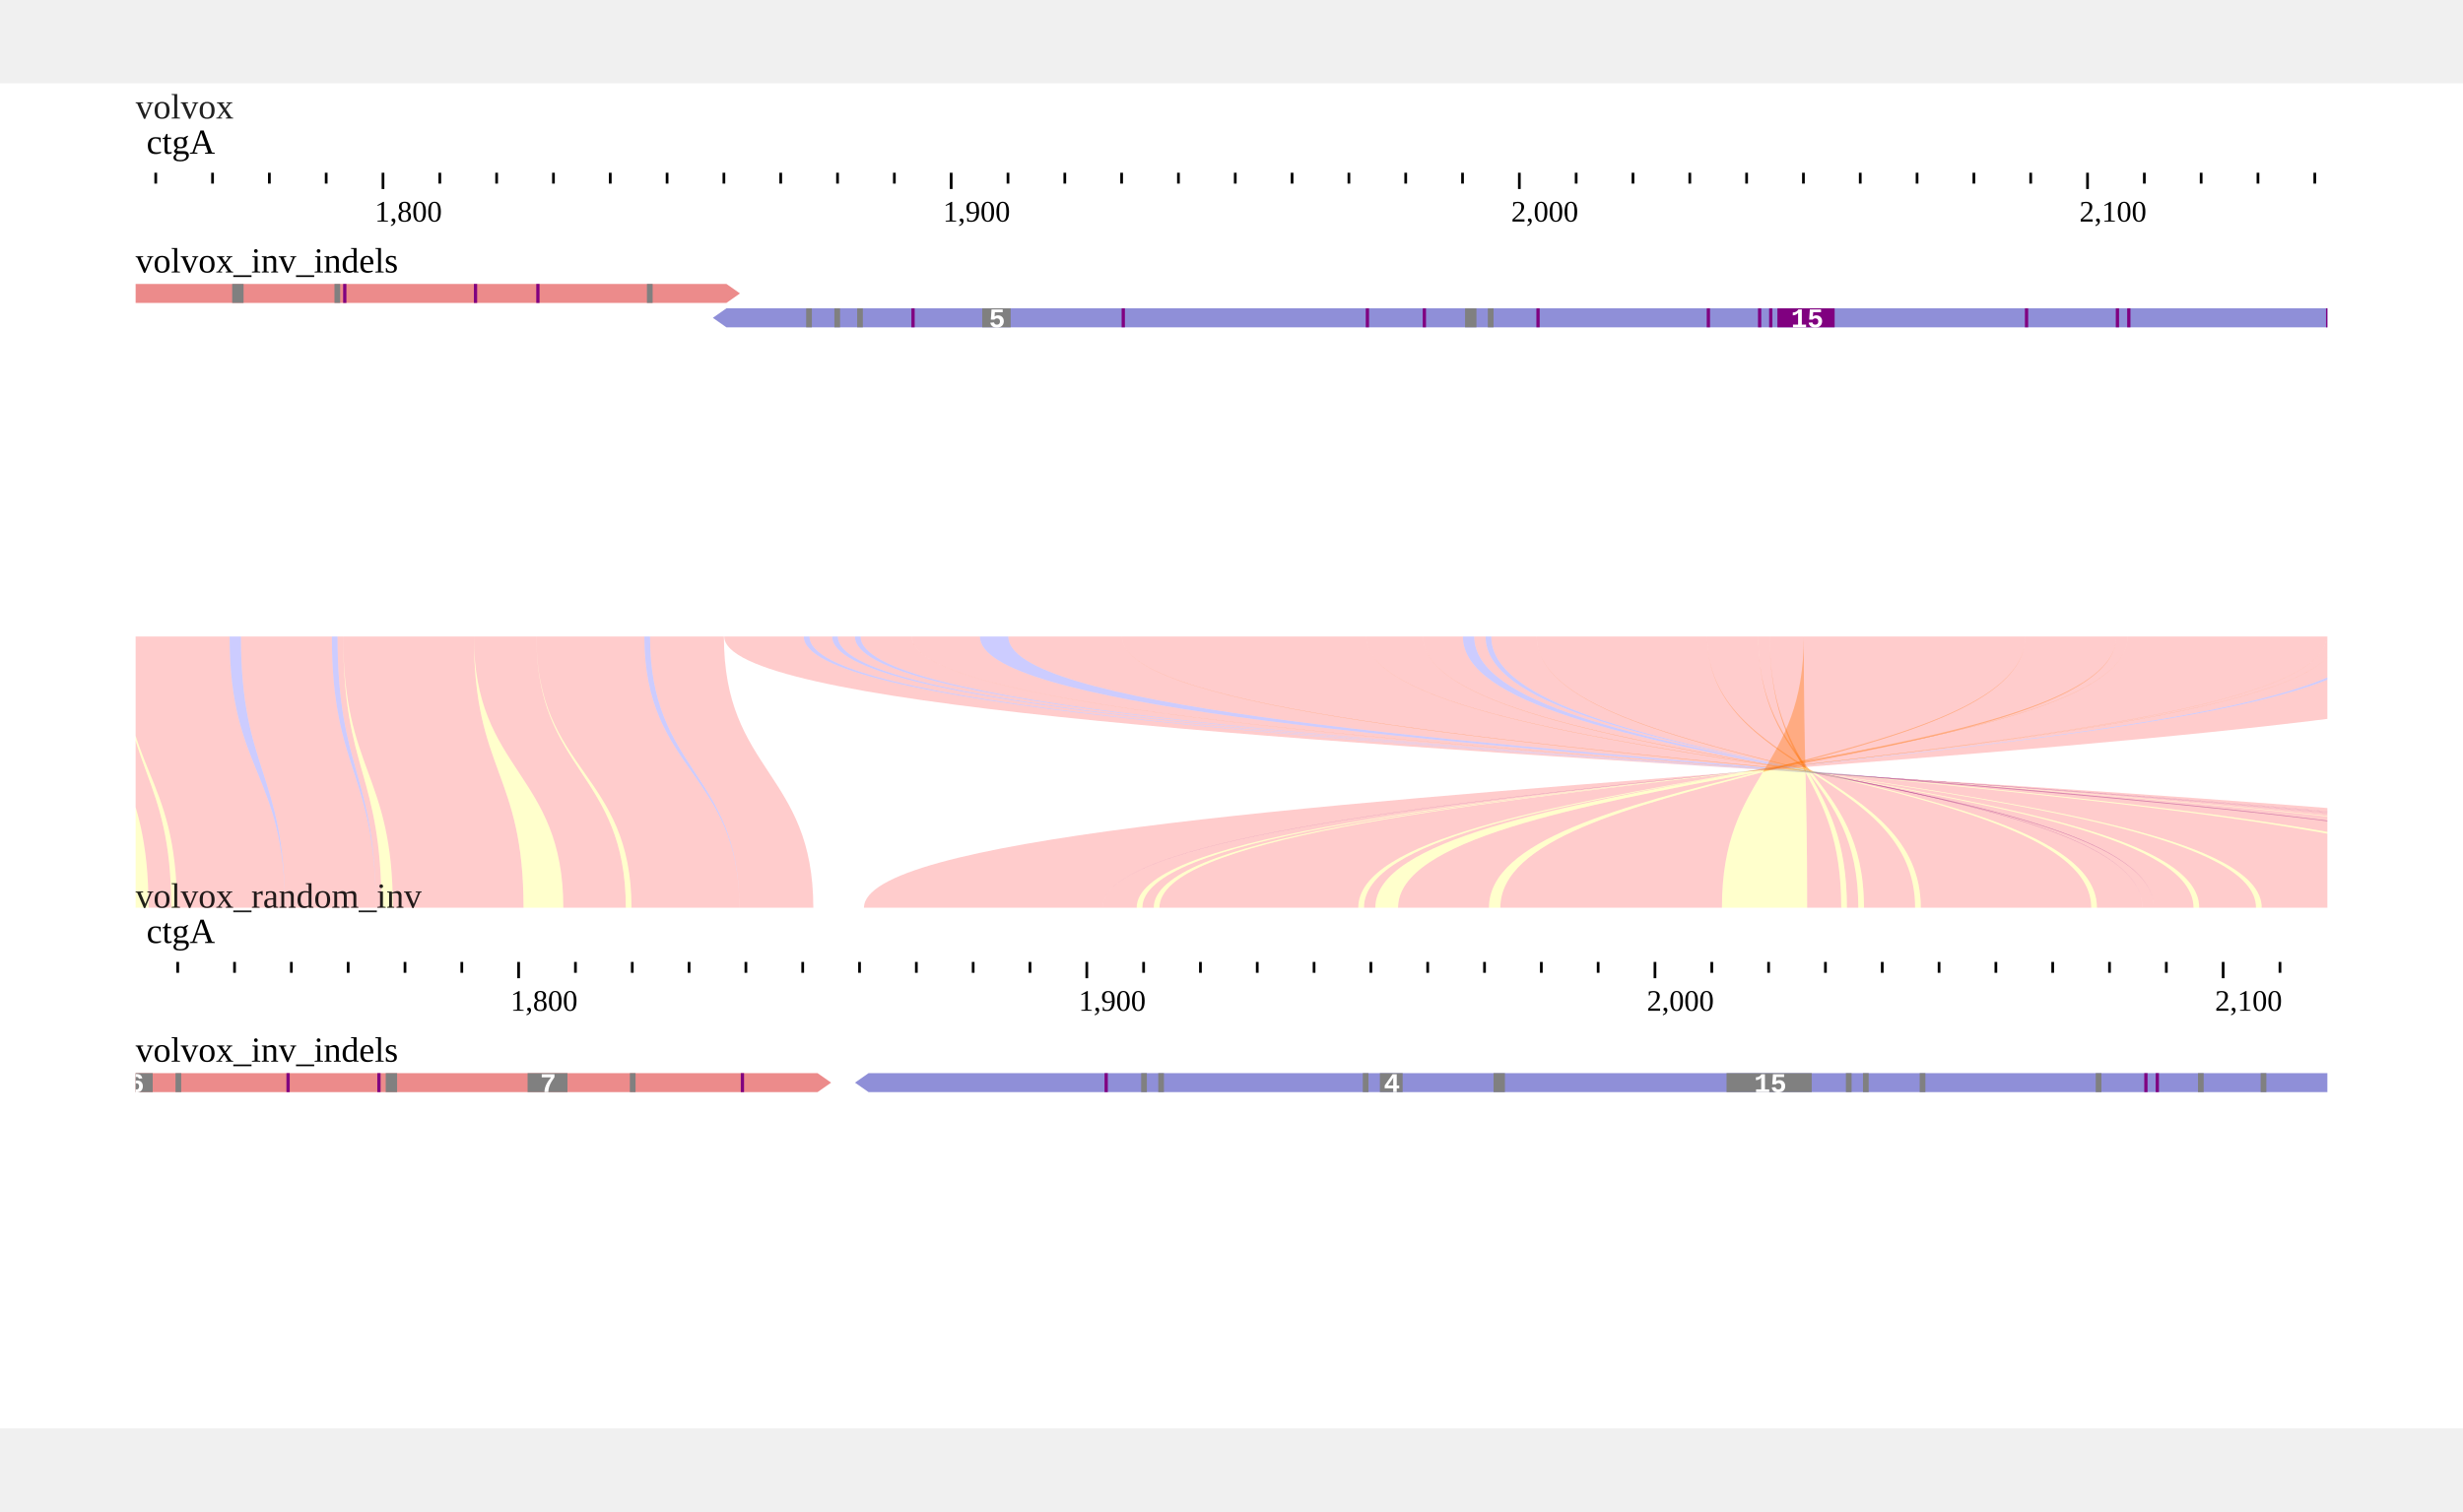
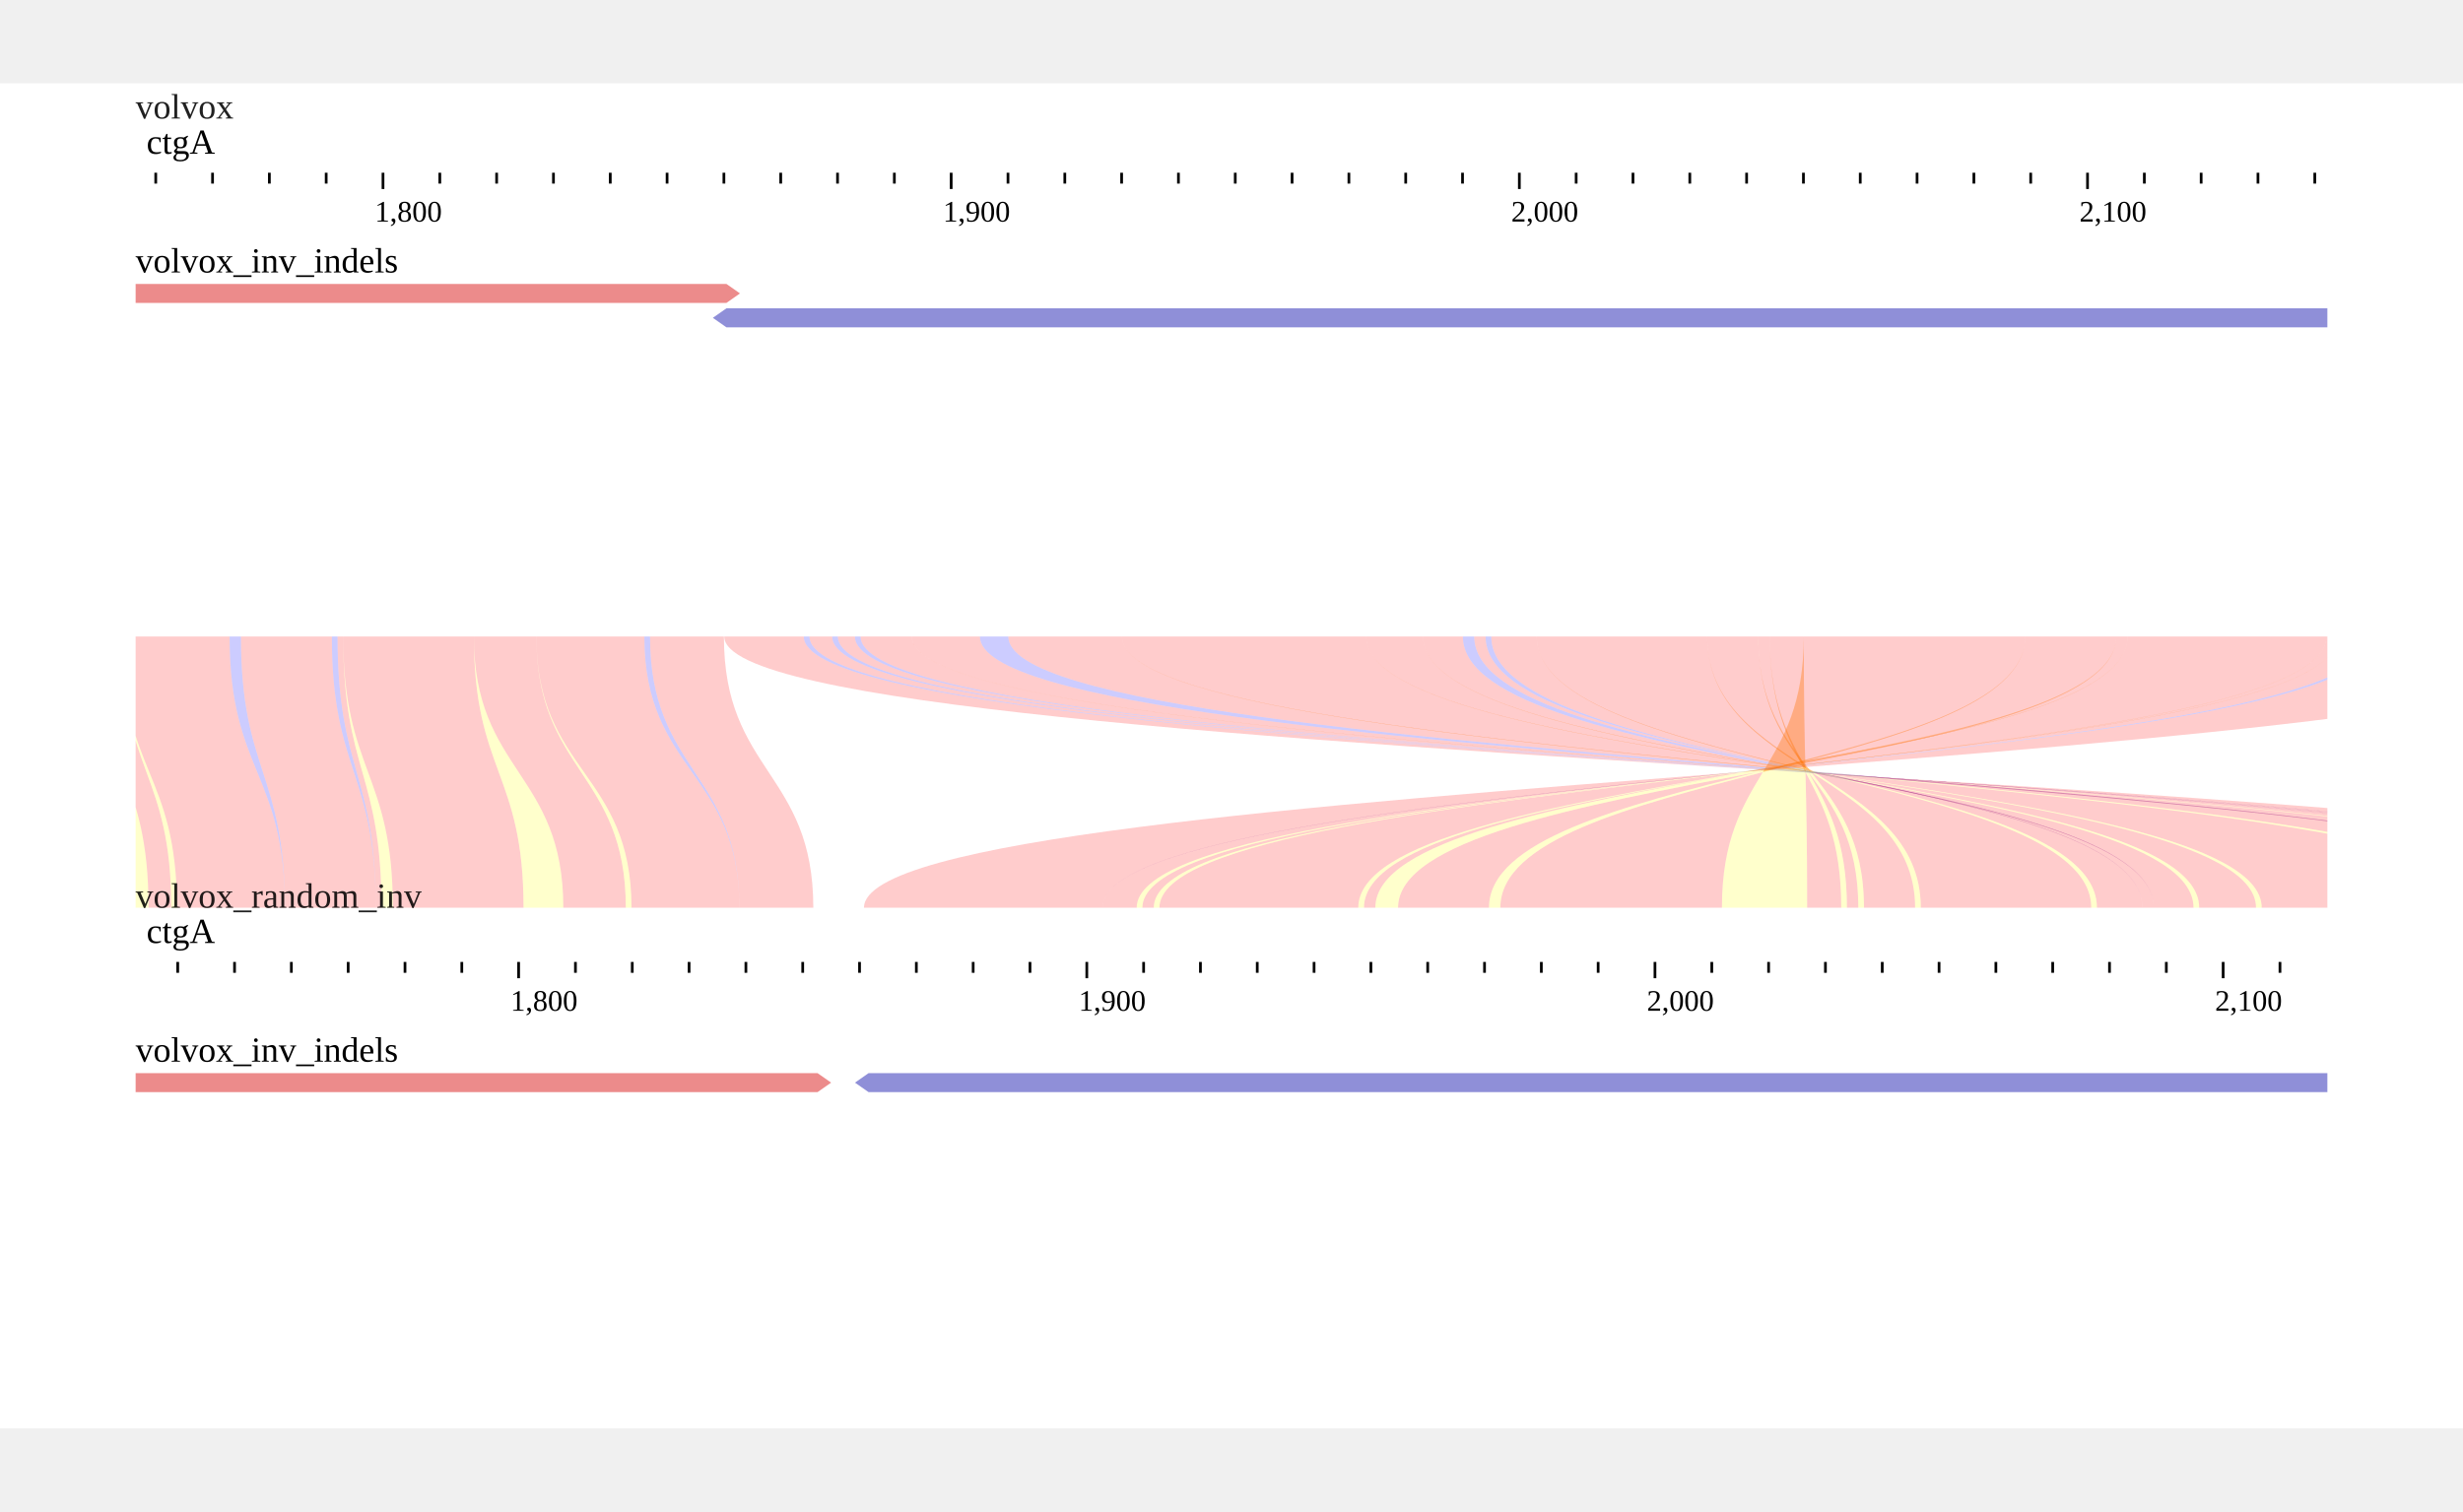
<svg xmlns="http://www.w3.org/2000/svg" width="808" height="496" viewBox="0,0,908,496">
  <rect width="908" height="496" fill="#ffffff" />
  <g transform="translate(50 13)">
    <g transform="translate(0)">
      <text x="0" font-size="13" fill-opacity="0.87" fill="#000000">volvox</text>
      <g>
        <defs>
          <clipPath id="clip-{volvox}ctgA:1756.4618436724566..2141.2146774193548-0">
            <rect x="0" y="0" width="808" height="100" />
          </clipPath>
        </defs>
        <g transform="translate(0 0)">
          <g clip-path="url(#clip-{volvox}ctgA:1756.4618436724566..2141.2146774193548-0)">
            <text x="4" y="13" font-size="13" fill="#000000">ctgA</text>
            <g transform="translate(0 20)">
              <line x1="-34.481" x2="-34.481" y1="0" y2="4" stroke-width="1" stroke="#000000" />
              <line x1="-13.535" x2="-13.535" y1="0" y2="4" stroke-width="1" stroke="#000000" />
              <line x1="7.411" x2="7.411" y1="0" y2="4" stroke-width="1" stroke="#000000" />
              <line x1="28.357" x2="28.357" y1="0" y2="4" stroke-width="1" stroke="#000000" />
              <line x1="49.303" x2="49.303" y1="0" y2="4" stroke-width="1" stroke="#000000" />
              <line x1="70.249" x2="70.249" y1="0" y2="4" stroke-width="1" stroke="#000000" />
              <line x1="91.195" x2="91.195" y1="0" y2="6" stroke-width="1" stroke="#000000" />
              <line x1="112.141" x2="112.141" y1="0" y2="4" stroke-width="1" stroke="#000000" />
              <line x1="133.087" x2="133.087" y1="0" y2="4" stroke-width="1" stroke="#000000" />
              <line x1="154.033" x2="154.033" y1="0" y2="4" stroke-width="1" stroke="#000000" />
              <line x1="174.979" x2="174.979" y1="0" y2="4" stroke-width="1" stroke="#000000" />
              <line x1="195.926" x2="195.926" y1="0" y2="4" stroke-width="1" stroke="#000000" />
              <line x1="216.872" x2="216.872" y1="0" y2="4" stroke-width="1" stroke="#000000" />
              <line x1="237.818" x2="237.818" y1="0" y2="4" stroke-width="1" stroke="#000000" />
              <line x1="258.764" x2="258.764" y1="0" y2="4" stroke-width="1" stroke="#000000" />
              <line x1="279.71" x2="279.71" y1="0" y2="4" stroke-width="1" stroke="#000000" />
              <line x1="300.656" x2="300.656" y1="0" y2="6" stroke-width="1" stroke="#000000" />
              <line x1="321.602" x2="321.602" y1="0" y2="4" stroke-width="1" stroke="#000000" />
              <line x1="342.548" x2="342.548" y1="0" y2="4" stroke-width="1" stroke="#000000" />
              <line x1="363.494" x2="363.494" y1="0" y2="4" stroke-width="1" stroke="#000000" />
              <line x1="384.44" x2="384.44" y1="0" y2="4" stroke-width="1" stroke="#000000" />
              <line x1="405.386" x2="405.386" y1="0" y2="4" stroke-width="1" stroke="#000000" />
              <line x1="426.332" x2="426.332" y1="0" y2="4" stroke-width="1" stroke="#000000" />
              <line x1="447.278" x2="447.278" y1="0" y2="4" stroke-width="1" stroke="#000000" />
              <line x1="468.224" x2="468.224" y1="0" y2="4" stroke-width="1" stroke="#000000" />
              <line x1="489.17" x2="489.17" y1="0" y2="4" stroke-width="1" stroke="#000000" />
              <line x1="510.116" x2="510.116" y1="0" y2="6" stroke-width="1" stroke="#000000" />
              <line x1="531.062" x2="531.062" y1="0" y2="4" stroke-width="1" stroke="#000000" />
              <line x1="552.008" x2="552.008" y1="0" y2="4" stroke-width="1" stroke="#000000" />
              <line x1="572.955" x2="572.955" y1="0" y2="4" stroke-width="1" stroke="#000000" />
              <line x1="593.901" x2="593.901" y1="0" y2="4" stroke-width="1" stroke="#000000" />
              <line x1="614.847" x2="614.847" y1="0" y2="4" stroke-width="1" stroke="#000000" />
              <line x1="635.793" x2="635.793" y1="0" y2="4" stroke-width="1" stroke="#000000" />
              <line x1="656.739" x2="656.739" y1="0" y2="4" stroke-width="1" stroke="#000000" />
              <line x1="677.685" x2="677.685" y1="0" y2="4" stroke-width="1" stroke="#000000" />
              <line x1="698.631" x2="698.631" y1="0" y2="4" stroke-width="1" stroke="#000000" />
              <line x1="719.577" x2="719.577" y1="0" y2="6" stroke-width="1" stroke="#000000" />
              <line x1="740.523" x2="740.523" y1="0" y2="4" stroke-width="1" stroke="#000000" />
              <line x1="761.469" x2="761.469" y1="0" y2="4" stroke-width="1" stroke="#000000" />
              <line x1="782.415" x2="782.415" y1="0" y2="4" stroke-width="1" stroke="#000000" />
              <line x1="803.361" x2="803.361" y1="0" y2="4" stroke-width="1" stroke="#000000" />
              <line x1="824.307" x2="824.307" y1="0" y2="4" stroke-width="1" stroke="#000000" />
              <line x1="845.253" x2="845.253" y1="0" y2="4" stroke-width="1" stroke="#000000" />
              <text x="88.195" y="18" font-size="11" fill="#000000">1,800</text>
              <text x="297.656" y="18" font-size="11" fill="#000000">1,900</text>
              <text x="507.116" y="18" font-size="11" fill="#000000">2,000</text>
              <text x="716.577" y="18" font-size="11" fill="#000000">2,100</text>
            </g>
          </g>
        </g>
      </g>
    </g>
    <g transform="translate(0 43)">
      <g transform="translate(0 0)">
        <g transform="translate(0 18)">
          <defs>
            <clipPath id="clip-jest">
              <rect x="0" y="0" width="808" height="100" />
            </clipPath>
          </defs>
          <g transform="translate(0 0)">
            <g clip-path="url(#clip-jest)">
              <g>
                <defs />
                <g>
                  <g>
                    <path fill="#EC8B8B" stroke="none" paint-order="stroke fill markers" d=" M -3676 0 L -3676 7 L 217.8 7 L 222.8 3.5 L 217.8 0 Z" />
-                     <text fill="#fff" stroke="none" font-family="Courier New,monospace" font-size="10px" font-style="normal" font-weight="bold" text-decoration="normal" x="-3522.723" y="7" text-anchor="start" dominant-baseline="alphabetic">3</text>
-                     <text fill="#fff" stroke="none" font-family="Courier New,monospace" font-size="10px" font-style="normal" font-weight="bold" text-decoration="normal" x="-3390.823" y="7" text-anchor="start" dominant-baseline="alphabetic">3</text>
-                     <text fill="#fff" stroke="none" font-family="Courier New,monospace" font-size="10px" font-style="normal" font-weight="bold" text-decoration="normal" x="-3348.923" y="7" text-anchor="start" dominant-baseline="alphabetic">3</text>
-                     <text fill="#fff" stroke="none" font-family="Courier New,monospace" font-size="10px" font-style="normal" font-weight="bold" text-decoration="normal" x="-3282.923" y="7" text-anchor="start" dominant-baseline="alphabetic">6</text>
-                     <text fill="#fff" stroke="none" font-family="Courier New,monospace" font-size="10px" font-style="normal" font-weight="bold" text-decoration="normal" x="-3056.347" y="7" text-anchor="start" dominant-baseline="alphabetic">19</text>
-                     <text fill="#fff" stroke="none" font-family="Courier New,monospace" font-size="10px" font-style="normal" font-weight="bold" text-decoration="normal" x="-2628.373" y="7" text-anchor="start" dominant-baseline="alphabetic">5</text>
-                     <text fill="#fff" stroke="none" font-family="Courier New,monospace" font-size="10px" font-style="normal" font-weight="bold" text-decoration="normal" x="-2465.697" y="7" text-anchor="start" dominant-baseline="alphabetic">37</text>
-                     <text fill="#fff" stroke="none" font-family="Courier New,monospace" font-size="10px" font-style="normal" font-weight="bold" text-decoration="normal" x="-2348.723" y="7" text-anchor="start" dominant-baseline="alphabetic">6</text>
-                     <text fill="#fff" stroke="none" font-family="Courier New,monospace" font-size="10px" font-style="normal" font-weight="bold" text-decoration="normal" x="-2328.823" y="7" text-anchor="start" dominant-baseline="alphabetic">3</text>
-                     <text fill="#fff" stroke="none" font-family="Courier New,monospace" font-size="10px" font-style="normal" font-weight="bold" text-decoration="normal" x="-2313.123" y="7" text-anchor="start" dominant-baseline="alphabetic">6</text>
-                     <text fill="#fff" stroke="none" font-family="Courier New,monospace" font-size="10px" font-style="normal" font-weight="bold" text-decoration="normal" x="-2098.047" y="7" text-anchor="start" dominant-baseline="alphabetic">28</text>
-                     <text fill="#fff" stroke="none" font-family="Courier New,monospace" font-size="10px" font-style="normal" font-weight="bold" text-decoration="normal" x="-1361.123" y="7" text-anchor="start" dominant-baseline="alphabetic">3</text>
-                     <text fill="#fff" stroke="none" font-family="Courier New,monospace" font-size="10px" font-style="normal" font-weight="bold" text-decoration="normal" x="-1273.123" y="7" text-anchor="start" dominant-baseline="alphabetic">3</text>
-                     <text fill="#fff" stroke="none" font-family="Courier New,monospace" font-size="10px" font-style="normal" font-weight="bold" text-decoration="normal" x="-1216.623" y="7" text-anchor="start" dominant-baseline="alphabetic">3</text>
-                     <text fill="#fff" stroke="none" font-family="Courier New,monospace" font-size="10px" font-style="normal" font-weight="bold" text-decoration="normal" x="-1190.423" y="7" text-anchor="start" dominant-baseline="alphabetic">4</text>
-                     <text fill="#fff" stroke="none" font-family="Courier New,monospace" font-size="10px" font-style="normal" font-weight="bold" text-decoration="normal" x="-449.973" y="7" text-anchor="start" dominant-baseline="alphabetic">3</text>
-                     <text fill="#fff" stroke="none" font-family="Courier New,monospace" font-size="10px" font-style="normal" font-weight="bold" text-decoration="normal" x="-217.473" y="7" text-anchor="start" dominant-baseline="alphabetic">5</text>
-                     <rect fill="#808080" stroke="none" x="35.6" y="0" width="4.2" height="7" />
-                     <rect fill="#808080" stroke="none" x="73.3" y="0" width="2.1" height="7" />
-                     <rect fill="#800080" stroke="none" x="76.5" y="0" width="1.2" height="7" />
-                     <rect fill="#800080" stroke="none" x="124.7" y="0" width="1.2" height="7" />
-                     <rect fill="#800080" stroke="none" x="147.7" y="0" width="1.2" height="7" />
-                     <rect fill="#808080" stroke="none" x="188.5" y="0" width="2.1" height="7" />
-                     <text fill="#fff" stroke="none" font-family="Courier New,monospace" font-size="10px" font-style="normal" font-weight="bold" text-decoration="normal" x="-1888.647" y="7" text-anchor="start" dominant-baseline="alphabetic">42</text>
-                     <text fill="#fff" stroke="none" font-family="Courier New,monospace" font-size="10px" font-style="normal" font-weight="bold" text-decoration="normal" x="-1400.547" y="7" text-anchor="start" dominant-baseline="alphabetic">10</text>
                    <path fill="#8F8FD8" stroke="none" paint-order="stroke fill markers" d=" M 212.8 12.5 L 217.8 16 L 915.3 16 L 915.3 9 L 217.8 9 Z" />
-                     <rect fill="#808080" stroke="none" x="247.2" y="9" width="2.1" height="7" />
-                     <rect fill="#808080" stroke="none" x="257.6" y="9" width="2.1" height="7" />
-                     <rect fill="#808080" stroke="none" x="266" y="9" width="2.1" height="7" />
-                     <rect fill="#800080" stroke="none" x="286" y="9" width="1.2" height="7" />
-                     <rect fill="#808080" stroke="none" x="312.1" y="9" width="10.5" height="7" />
-                     <text fill="#fff" stroke="none" font-family="Courier New,monospace" font-size="10px" font-style="normal" font-weight="bold" text-decoration="normal" x="314.577" y="16" text-anchor="start" dominant-baseline="alphabetic">5</text>
-                     <rect fill="#800080" stroke="none" x="363.5" y="9" width="1.2" height="7" />
-                     <rect fill="#800080" stroke="none" x="453.5" y="9" width="1.2" height="7" />
-                     <rect fill="#800080" stroke="none" x="474.5" y="9" width="1.2" height="7" />
-                     <rect fill="#808080" stroke="none" x="490.1" y="9" width="4.2" height="7" />
-                     <rect fill="#808080" stroke="none" x="498.5" y="9" width="2.1" height="7" />
-                     <rect fill="#800080" stroke="none" x="516.4" y="9" width="1.2" height="7" />
-                     <rect fill="#800080" stroke="none" x="579.2" y="9" width="1.2" height="7" />
-                     <rect fill="#800080" stroke="none" x="598.1" y="9" width="1.2" height="7" />
-                     <rect fill="#800080" stroke="none" x="602.2" y="9" width="1.2" height="7" />
-                     <rect fill="#800080" stroke="none" x="696.5" y="9" width="1.2" height="7" />
-                     <rect fill="#800080" stroke="none" x="730" y="9" width="1.2" height="7" />
-                     <rect fill="#800080" stroke="none" x="734.2" y="9" width="1.2" height="7" />
-                     <rect fill="#800080" stroke="none" x="807.5" y="9" width="1.2" height="7" />
-                     <rect fill="purple" stroke="none" x="605.253" y="9" width="21.094" height="7" />
-                     <text fill="#fff" stroke="none" font-family="Courier New,monospace" font-size="10px" font-style="normal" font-weight="bold" text-decoration="normal" x="610.253" y="16" text-anchor="start" dominant-baseline="alphabetic">15</text>
                  </g>
                </g>
              </g>
            </g>
          </g>
        </g>
        <g>
          <text x="0" y="5" fill="#000000" font-size="13" dominant-baseline="hanging">volvox_inv_indels</text>
        </g>
      </g>
    </g>
  </g>
  <g transform="translate(0 191)">
    <defs>
      <clipPath id="synclip-1">
        <rect x="0" y="0" width="808" height="100" />
      </clipPath>
    </defs>
    <g transform="translate(50 13)" clip-path="url(#synclip-1)">
      <g>
        <defs />
        <g>
          <g>
            <path fill="none" stroke="none" />
            <path fill="#ff03" stroke="none" paint-order="stroke fill markers" d=" M -13.535 0 L -13.535 0 C -13.535 50 4.762 50 4.762 100 L -7.806 100 C -7.806 50 -13.535 50 -13.535 0 Z" />
            <path fill="#f003" stroke="none" paint-order="stroke fill markers" d=" M -13.535 0 L -5.157 0 C -5.157 50 13.141 50 13.141 100 L 4.762 100 C 4.762 50 -13.535 50 -13.535 0 Z" />
            <path fill="#ff03" stroke="none" paint-order="stroke fill markers" d=" M -5.157 0 L -5.157 0 C -5.157 50 15.235 50 15.235 100 L 13.141 100 C 13.141 50 -5.157 50 -5.157 0 Z" />
            <path fill="#f003" stroke="none" paint-order="stroke fill markers" d=" M -5.157 0 L 34.641 0 C 34.641 50 55.033 50 55.033 100 L 15.235 100 C 15.235 50 -5.157 50 -5.157 0 Z" />
            <path fill="#00f3" stroke="none" paint-order="stroke fill markers" d=" M 34.641 0 L 38.83 0 C 38.83 50 55.033 50 55.033 100 L 55.033 100 C 55.033 50 34.641 50 34.641 0 Z" />
            <path fill="#f003" stroke="none" paint-order="stroke fill markers" d=" M 38.83 0 L 72.344 0 C 72.344 50 88.546 50 88.546 100 L 55.033 100 C 55.033 50 38.83 50 38.83 0 Z" />
            <path fill="#00f3" stroke="none" paint-order="stroke fill markers" d=" M 72.344 0 L 74.438 0 C 74.438 50 88.546 50 88.546 100 L 88.546 100 C 88.546 50 72.344 50 72.344 0 Z" />
            <path fill="#f003" stroke="none" paint-order="stroke fill markers" d=" M 74.438 0 L 76.533 0 C 76.533 50 90.641 50 90.641 100 L 88.546 100 C 88.546 50 74.438 50 74.438 0 Z" />
            <path fill="#ff03" stroke="none" paint-order="stroke fill markers" d=" M 76.533 0 L 76.533 0 C 76.533 50 94.83 50 94.83 100 L 90.641 100 C 90.641 50 76.533 50 76.533 0 Z" />
            <path fill="#f003" stroke="none" paint-order="stroke fill markers" d=" M 76.533 0 L 124.709 0 C 124.709 50 143.006 50 143.006 100 L 94.83 100 C 94.83 50 76.533 50 76.533 0 Z" />
            <path fill="#ff03" stroke="none" paint-order="stroke fill markers" d=" M 124.709 0 L 124.709 0 C 124.709 50 157.668 50 157.668 100 L 143.006 100 C 143.006 50 124.709 50 124.709 0 Z" />
            <path fill="#f003" stroke="none" paint-order="stroke fill markers" d=" M 124.709 0 L 147.75 0 C 147.75 50 180.709 50 180.709 100 L 157.668 100 C 157.668 50 124.709 50 124.709 0 Z" />
            <path fill="#ff03" stroke="none" paint-order="stroke fill markers" d=" M 147.75 0 L 147.75 0 C 147.75 50 182.804 50 182.804 100 L 180.709 100 C 180.709 50 147.75 50 147.75 0 Z" />
            <path fill="#f003" stroke="none" paint-order="stroke fill markers" d=" M 147.75 0 L 187.547 0 C 187.547 50 222.601 50 222.601 100 L 182.804 100 C 182.804 50 147.75 50 147.75 0 Z" />
            <path fill="#00f3" stroke="none" paint-order="stroke fill markers" d=" M 187.547 0 L 189.642 0 C 189.642 50 222.601 50 222.601 100 L 222.601 100 C 222.601 50 187.547 50 187.547 0 Z" />
            <path fill="#f003" stroke="none" paint-order="stroke fill markers" d=" M 189.642 0 L 216.872 0 C 216.872 50 249.831 50 249.831 100 L 222.601 100 C 222.601 50 189.642 50 189.642 0 Z" />
            <path fill="#f003" stroke="none" paint-order="stroke fill markers" d=" M 217 0 L 246.324 0 C 246.324 50 980.676 50 980.676 100 L 1010 100 C 1010 50 217 50 217 0 Z" />
            <path fill="#00f3" stroke="none" paint-order="stroke fill markers" d=" M 246.324 0 L 248.419 0 C 248.419 50 980.676 50 980.676 100 L 980.676 100 C 980.676 50 246.324 50 246.324 0 Z" />
            <path fill="#f003" stroke="none" paint-order="stroke fill markers" d=" M 248.419 0 L 256.798 0 C 256.798 50 972.297 50 972.297 100 L 980.676 100 C 980.676 50 248.419 50 248.419 0 Z" />
            <path fill="#00f3" stroke="none" paint-order="stroke fill markers" d=" M 256.798 0 L 258.892 0 C 258.892 50 972.297 50 972.297 100 L 972.297 100 C 972.297 50 256.798 50 256.798 0 Z" />
            <path fill="#f003" stroke="none" paint-order="stroke fill markers" d=" M 258.892 0 L 265.176 0 C 265.176 50 966.013 50 966.013 100 L 972.297 100 C 972.297 50 258.892 50 258.892 0 Z" />
            <path fill="#00f3" stroke="none" paint-order="stroke fill markers" d=" M 265.176 0 L 267.271 0 C 267.271 50 966.013 50 966.013 100 L 966.013 100 C 966.013 50 265.176 50 265.176 0 Z" />
            <path fill="#f003" stroke="none" paint-order="stroke fill markers" d=" M 267.271 0 L 286.122 0 C 286.122 50 947.162 50 947.162 100 L 966.013 100 C 966.013 50 267.271 50 267.271 0 Z" />
            <path fill="#ff03" stroke="none" paint-order="stroke fill markers" d=" M 286.122 0 L 286.122 0 C 286.122 50 945.067 50 945.067 100 L 947.162 100 C 947.162 50 286.122 50 286.122 0 Z" />
            <path fill="#f003" stroke="none" paint-order="stroke fill markers" d=" M 286.122 0 L 311.257 0 C 311.257 50 919.932 50 919.932 100 L 945.067 100 C 945.067 50 286.122 50 286.122 0 Z" />
            <path fill="#00f3" stroke="none" paint-order="stroke fill markers" d=" M 311.257 0 L 321.73 0 C 321.73 50 919.932 50 919.932 100 L 919.932 100 C 919.932 50 311.257 50 311.257 0 Z" />
            <path fill="#f003" stroke="none" paint-order="stroke fill markers" d=" M 321.73 0 L 363.622 0 C 363.622 50 878.04 50 878.04 100 L 919.932 100 C 919.932 50 321.73 50 321.73 0 Z" />
            <path fill="#ff03" stroke="none" paint-order="stroke fill markers" d=" M 363.622 0 L 363.622 0 C 363.622 50 873.851 50 873.851 100 L 878.04 100 C 878.04 50 363.622 50 363.622 0 Z" />
            <path fill="#f003" stroke="none" paint-order="stroke fill markers" d=" M 363.622 0 L 453.69 0 C 453.69 50 783.783 50 783.783 100 L 873.851 100 C 873.851 50 363.622 50 363.622 0 Z" />
            <path fill="#ff03" stroke="none" paint-order="stroke fill markers" d=" M 453.69 0 L 453.69 0 C 453.69 50 781.688 50 781.688 100 L 783.783 100 C 783.783 50 453.69 50 453.69 0 Z" />
            <path fill="#f003" stroke="none" paint-order="stroke fill markers" d=" M 453.69 0 L 474.636 0 C 474.636 50 760.742 50 760.742 100 L 781.688 100 C 781.688 50 453.69 50 453.69 0 Z" />
            <path fill="#ff03" stroke="none" paint-order="stroke fill markers" d=" M 474.636 0 L 474.636 0 C 474.636 50 758.647 50 758.647 100 L 760.742 100 C 760.742 50 474.636 50 474.636 0 Z" />
            <path fill="#f003" stroke="none" paint-order="stroke fill markers" d=" M 474.636 0 L 489.299 0 C 489.299 50 743.985 50 743.985 100 L 758.647 100 C 758.647 50 474.636 50 474.636 0 Z" />
            <path fill="#00f3" stroke="none" paint-order="stroke fill markers" d=" M 489.299 0 L 493.488 0 C 493.488 50 743.985 50 743.985 100 L 743.985 100 C 743.985 50 489.299 50 489.299 0 Z" />
            <path fill="#f003" stroke="none" paint-order="stroke fill markers" d=" M 493.488 0 L 497.677 0 C 497.677 50 739.796 50 739.796 100 L 743.985 100 C 743.985 50 493.488 50 493.488 0 Z" />
            <path fill="#00f3" stroke="none" paint-order="stroke fill markers" d=" M 497.677 0 L 499.772 0 C 499.772 50 739.796 50 739.796 100 L 739.796 100 C 739.796 50 497.677 50 497.677 0 Z" />
            <path fill="#f003" stroke="none" paint-order="stroke fill markers" d=" M 499.772 0 L 516.529 0 C 516.529 50 723.039 50 723.039 100 L 739.796 100 C 739.796 50 499.772 50 499.772 0 Z" />
            <path fill="#ff03" stroke="none" paint-order="stroke fill markers" d=" M 516.529 0 L 516.529 0 C 516.529 50 720.944 50 720.944 100 L 723.039 100 C 723.039 50 516.529 50 516.529 0 Z" />
            <path fill="#f003" stroke="none" paint-order="stroke fill markers" d=" M 516.529 0 L 579.367 0 C 579.367 50 658.106 50 658.106 100 L 720.944 100 C 720.944 50 516.529 50 516.529 0 Z" />
            <path fill="#ff03" stroke="none" paint-order="stroke fill markers" d=" M 579.367 0 L 579.367 0 C 579.367 50 656.012 50 656.012 100 L 658.106 100 C 658.106 50 579.367 50 579.367 0 Z" />
            <path fill="#f003" stroke="none" paint-order="stroke fill markers" d=" M 579.367 0 L 598.218 0 C 598.218 50 637.16 50 637.16 100 L 656.012 100 C 656.012 50 579.367 50 579.367 0 Z" />
            <path fill="#ff03" stroke="none" paint-order="stroke fill markers" d=" M 598.218 0 L 598.218 0 C 598.218 50 635.066 50 635.066 100 L 637.16 100 C 637.16 50 598.218 50 598.218 0 Z" />
            <path fill="#f003" stroke="none" paint-order="stroke fill markers" d=" M 598.218 0 L 602.407 0 C 602.407 50 630.876 50 630.876 100 L 635.066 100 C 635.066 50 598.218 50 598.218 0 Z" />
            <path fill="#ff03" stroke="none" paint-order="stroke fill markers" d=" M 602.407 0 L 602.407 0 C 602.407 50 628.782 50 628.782 100 L 630.876 100 C 630.876 50 602.407 50 602.407 0 Z" />
            <path fill="#f003" stroke="none" paint-order="stroke fill markers" d=" M 602.407 0 L 614.975 0 C 614.975 50 616.214 50 616.214 100 L 628.782 100 C 628.782 50 602.407 50 602.407 0 Z" />
            <path fill="#ff03" stroke="none" paint-order="stroke fill markers" d=" M 614.975 0 L 614.975 0 C 614.975 50 584.795 50 584.795 100 L 616.214 100 C 616.214 50 614.975 50 614.975 0 Z" />
            <path fill="#f003" stroke="none" paint-order="stroke fill markers" d=" M 614.975 0 L 696.665 0 C 696.665 50 503.105 50 503.105 100 L 584.795 100 C 584.795 50 614.975 50 614.975 0 Z" />
            <path fill="#ff03" stroke="none" paint-order="stroke fill markers" d=" M 696.665 0 L 696.665 0 C 696.665 50 498.916 50 498.916 100 L 503.105 100 C 503.105 50 696.665 50 696.665 0 Z" />
            <path fill="#f003" stroke="none" paint-order="stroke fill markers" d=" M 696.665 0 L 730.178 0 C 730.178 50 465.403 50 465.403 100 L 498.916 100 C 498.916 50 696.665 50 696.665 0 Z" />
            <path fill="#ff03" stroke="none" paint-order="stroke fill markers" d=" M 730.178 0 L 730.178 0 C 730.178 50 457.024 50 457.024 100 L 465.403 100 C 465.403 50 730.178 50 730.178 0 Z" />
            <path fill="#f003" stroke="none" paint-order="stroke fill markers" d=" M 730.178 0 L 734.368 0 C 734.368 50 452.835 50 452.835 100 L 457.024 100 C 457.024 50 730.178 50 730.178 0 Z" />
            <path fill="#ff03" stroke="none" paint-order="stroke fill markers" d=" M 734.368 0 L 734.368 0 C 734.368 50 450.74 50 450.74 100 L 452.835 100 C 452.835 50 734.368 50 734.368 0 Z" />
            <path fill="#f003" stroke="none" paint-order="stroke fill markers" d=" M 734.368 0 L 807.679 0 C 807.679 50 377.429 50 377.429 100 L 450.74 100 C 450.74 50 734.368 50 734.368 0 Z" />
            <path fill="#ff03" stroke="none" paint-order="stroke fill markers" d=" M 807.679 0 L 807.679 0 C 807.679 50 375.335 50 375.335 100 L 377.429 100 C 377.429 50 807.679 50 807.679 0 Z" />
            <path fill="#f003" stroke="none" paint-order="stroke fill markers" d=" M 807.679 0 L 811.868 0 C 811.868 50 371.145 50 371.145 100 L 375.335 100 C 375.335 50 807.679 50 807.679 0 Z" />
            <path fill="#ff03" stroke="none" paint-order="stroke fill markers" d=" M 811.868 0 L 811.868 0 C 811.868 50 369.051 50 369.051 100 L 371.145 100 C 371.145 50 811.868 50 811.868 0 Z" />
            <path fill="#f003" stroke="none" paint-order="stroke fill markers" d=" M 811.868 0 L 824.436 0 C 824.436 50 356.483 50 356.483 100 L 369.051 100 C 369.051 50 811.868 50 811.868 0 Z" />
            <path fill="#00f3" stroke="none" paint-order="stroke fill markers" d=" M 824.436 0 L 826.53 0 C 826.53 50 356.483 50 356.483 100 L 356.483 100 C 356.483 50 824.436 50 824.436 0 Z" />
            <path fill="#f003" stroke="none" paint-order="stroke fill markers" d=" M 826.53 0 L 914.504 0 C 914.504 50 268.51 50 268.51 100 L 356.483 100 C 356.483 50 826.53 50 826.53 0 Z" />
          </g>
        </g>
      </g>
    </g>
    <g transform="translate(0 100)">
      <g transform="translate(50 13)">
        <g transform="translate(0)">
          <text x="0" font-size="13" fill-opacity="0.87" fill="#000000">volvox_random_inv</text>
          <g>
            <defs>
              <clipPath id="clip-{volvox_random_inv}ctgA:1732.5910000000001..2117.3438337468983-0">
                <rect x="0" y="0" width="808" height="100" />
              </clipPath>
            </defs>
            <g transform="translate(0 0)">
              <g clip-path="url(#clip-{volvox_random_inv}ctgA:1732.5910000000001..2117.3438337468983-0)">
                <text x="4" y="13" font-size="13" fill="#000000">ctgA</text>
                <g transform="translate(0 20)">
                  <line x1="-26.373" x2="-26.373" y1="0" y2="4" stroke-width="1" stroke="#000000" />
                  <line x1="-5.427" x2="-5.427" y1="0" y2="4" stroke-width="1" stroke="#000000" />
                  <line x1="15.519" x2="15.519" y1="0" y2="4" stroke-width="1" stroke="#000000" />
                  <line x1="36.465" x2="36.465" y1="0" y2="4" stroke-width="1" stroke="#000000" />
                  <line x1="57.411" x2="57.411" y1="0" y2="4" stroke-width="1" stroke="#000000" />
                  <line x1="78.357" x2="78.357" y1="0" y2="4" stroke-width="1" stroke="#000000" />
                  <line x1="99.303" x2="99.303" y1="0" y2="4" stroke-width="1" stroke="#000000" />
                  <line x1="120.249" x2="120.249" y1="0" y2="4" stroke-width="1" stroke="#000000" />
                  <line x1="141.195" x2="141.195" y1="0" y2="6" stroke-width="1" stroke="#000000" />
                  <line x1="162.141" x2="162.141" y1="0" y2="4" stroke-width="1" stroke="#000000" />
                  <line x1="183.087" x2="183.087" y1="0" y2="4" stroke-width="1" stroke="#000000" />
                  <line x1="204.033" x2="204.033" y1="0" y2="4" stroke-width="1" stroke="#000000" />
                  <line x1="224.979" x2="224.979" y1="0" y2="4" stroke-width="1" stroke="#000000" />
                  <line x1="245.926" x2="245.926" y1="0" y2="4" stroke-width="1" stroke="#000000" />
                  <line x1="266.872" x2="266.872" y1="0" y2="4" stroke-width="1" stroke="#000000" />
                  <line x1="287.818" x2="287.818" y1="0" y2="4" stroke-width="1" stroke="#000000" />
                  <line x1="308.764" x2="308.764" y1="0" y2="4" stroke-width="1" stroke="#000000" />
                  <line x1="329.71" x2="329.71" y1="0" y2="4" stroke-width="1" stroke="#000000" />
                  <line x1="350.656" x2="350.656" y1="0" y2="6" stroke-width="1" stroke="#000000" />
                  <line x1="371.602" x2="371.602" y1="0" y2="4" stroke-width="1" stroke="#000000" />
                  <line x1="392.548" x2="392.548" y1="0" y2="4" stroke-width="1" stroke="#000000" />
                  <line x1="413.494" x2="413.494" y1="0" y2="4" stroke-width="1" stroke="#000000" />
                  <line x1="434.44" x2="434.44" y1="0" y2="4" stroke-width="1" stroke="#000000" />
                  <line x1="455.386" x2="455.386" y1="0" y2="4" stroke-width="1" stroke="#000000" />
                  <line x1="476.332" x2="476.332" y1="0" y2="4" stroke-width="1" stroke="#000000" />
                  <line x1="497.278" x2="497.278" y1="0" y2="4" stroke-width="1" stroke="#000000" />
                  <line x1="518.224" x2="518.224" y1="0" y2="4" stroke-width="1" stroke="#000000" />
                  <line x1="539.17" x2="539.17" y1="0" y2="4" stroke-width="1" stroke="#000000" />
                  <line x1="560.116" x2="560.116" y1="0" y2="6" stroke-width="1" stroke="#000000" />
                  <line x1="581.062" x2="581.062" y1="0" y2="4" stroke-width="1" stroke="#000000" />
                  <line x1="602.008" x2="602.008" y1="0" y2="4" stroke-width="1" stroke="#000000" />
                  <line x1="622.955" x2="622.955" y1="0" y2="4" stroke-width="1" stroke="#000000" />
                  <line x1="643.901" x2="643.901" y1="0" y2="4" stroke-width="1" stroke="#000000" />
                  <line x1="664.847" x2="664.847" y1="0" y2="4" stroke-width="1" stroke="#000000" />
                  <line x1="685.793" x2="685.793" y1="0" y2="4" stroke-width="1" stroke="#000000" />
                  <line x1="706.739" x2="706.739" y1="0" y2="4" stroke-width="1" stroke="#000000" />
                  <line x1="727.685" x2="727.685" y1="0" y2="4" stroke-width="1" stroke="#000000" />
                  <line x1="748.631" x2="748.631" y1="0" y2="4" stroke-width="1" stroke="#000000" />
                  <line x1="769.577" x2="769.577" y1="0" y2="6" stroke-width="1" stroke="#000000" />
                  <line x1="790.523" x2="790.523" y1="0" y2="4" stroke-width="1" stroke="#000000" />
                  <line x1="811.469" x2="811.469" y1="0" y2="4" stroke-width="1" stroke="#000000" />
                  <line x1="832.415" x2="832.415" y1="0" y2="4" stroke-width="1" stroke="#000000" />
                  <text x="138.195" y="18" font-size="11" fill="#000000">1,800</text>
                  <text x="347.656" y="18" font-size="11" fill="#000000">1,900</text>
                  <text x="557.116" y="18" font-size="11" fill="#000000">2,000</text>
                  <text x="766.577" y="18" font-size="11" fill="#000000">2,100</text>
                </g>
              </g>
            </g>
          </g>
        </g>
        <g transform="translate(0 43)">
          <g transform="translate(0 0)">
            <g transform="translate(0 18)">
              <defs>
                <clipPath id="clip-jest">
                  <rect x="0" y="0" width="808" height="100" />
                </clipPath>
              </defs>
              <g transform="translate(0 0)">
                <g clip-path="url(#clip-jest)">
                  <g>
                    <defs />
                    <g>
                      <g>
                        <path fill="#EC8B8B" stroke="none" paint-order="stroke fill markers" d=" M -3619.5 0 L -3619.5 7 L 251.4 7 L 256.4 3.5 L 251.4 0 Z" />
-                         <text fill="#fff" stroke="none" font-family="Courier New,monospace" font-size="10px" font-style="normal" font-weight="bold" text-decoration="normal" x="-3562.523" y="7" text-anchor="start" dominant-baseline="alphabetic">3</text>
-                         <text fill="#fff" stroke="none" font-family="Courier New,monospace" font-size="10px" font-style="normal" font-weight="bold" text-decoration="normal" x="-3254.623" y="7" text-anchor="start" dominant-baseline="alphabetic">3</text>
-                         <text fill="#fff" stroke="none" font-family="Courier New,monospace" font-size="10px" font-style="normal" font-weight="bold" text-decoration="normal" x="-2551.873" y="7" text-anchor="start" dominant-baseline="alphabetic">4</text>
-                         <text fill="#fff" stroke="none" font-family="Courier New,monospace" font-size="10px" font-style="normal" font-weight="bold" text-decoration="normal" x="-2374.923" y="7" text-anchor="start" dominant-baseline="alphabetic">5</text>
-                         <text fill="#fff" stroke="none" font-family="Courier New,monospace" font-size="10px" font-style="normal" font-weight="bold" text-decoration="normal" x="-2352.923" y="7" text-anchor="start" dominant-baseline="alphabetic">8</text>
-                         <text fill="#fff" stroke="none" font-family="Courier New,monospace" font-size="10px" font-style="normal" font-weight="bold" text-decoration="normal" x="-2329.873" y="7" text-anchor="start" dominant-baseline="alphabetic">4</text>
-                         <text fill="#fff" stroke="none" font-family="Courier New,monospace" font-size="10px" font-style="normal" font-weight="bold" text-decoration="normal" x="-1976.547" y="7" text-anchor="start" dominant-baseline="alphabetic">42</text>
-                         <text fill="#fff" stroke="none" font-family="Courier New,monospace" font-size="10px" font-style="normal" font-weight="bold" text-decoration="normal" x="-1505.623" y="7" text-anchor="start" dominant-baseline="alphabetic">3</text>
-                         <text fill="#fff" stroke="none" font-family="Courier New,monospace" font-size="10px" font-style="normal" font-weight="bold" text-decoration="normal" x="-1398.447" y="7" text-anchor="start" dominant-baseline="alphabetic">10</text>
-                         <text fill="#fff" stroke="none" font-family="Courier New,monospace" font-size="10px" font-style="normal" font-weight="bold" text-decoration="normal" x="-423.773" y="7" text-anchor="start" dominant-baseline="alphabetic">6</text>
-                         <text fill="#fff" stroke="none" font-family="Courier New,monospace" font-size="10px" font-style="normal" font-weight="bold" text-decoration="normal" x="-177.673" y="7" text-anchor="start" dominant-baseline="alphabetic">7</text>
-                         <text fill="#fff" stroke="none" font-family="Courier New,monospace" font-size="10px" font-style="normal" font-weight="bold" text-decoration="normal" x="-137.873" y="7" text-anchor="start" dominant-baseline="alphabetic">5</text>
-                         <rect fill="#808080" stroke="none" x="-6.3" y="0" width="12.6" height="7" />
-                         <text fill="#fff" stroke="none" font-family="Courier New,monospace" font-size="10px" font-style="normal" font-weight="bold" text-decoration="normal" x="-2.773" y="7" text-anchor="start" dominant-baseline="alphabetic">6</text>
-                         <rect fill="#808080" stroke="none" x="14.7" y="0" width="2.1" height="7" />
-                         <rect fill="#800080" stroke="none" x="55.6" y="0" width="1.2" height="7" />
-                         <rect fill="#800080" stroke="none" x="89.1" y="0" width="1.2" height="7" />
-                         <rect fill="#808080" stroke="none" x="92.2" y="0" width="4.2" height="7" />
-                         <rect fill="#808080" stroke="none" x="144.5" y="0" width="14.7" height="7" />
-                         <text fill="#fff" stroke="none" font-family="Courier New,monospace" font-size="10px" font-style="normal" font-weight="bold" text-decoration="normal" x="149.077" y="7" text-anchor="start" dominant-baseline="alphabetic">7</text>
-                         <rect fill="#808080" stroke="none" x="182.2" y="0" width="2.1" height="7" />
-                         <rect fill="#800080" stroke="none" x="223.1" y="0" width="1.2" height="7" />
-                         <text fill="#fff" stroke="none" font-family="Courier New,monospace" font-size="10px" font-style="normal" font-weight="bold" text-decoration="normal" x="-3028.047" y="7" text-anchor="start" dominant-baseline="alphabetic">19</text>
-                         <text fill="#fff" stroke="none" font-family="Courier New,monospace" font-size="10px" font-style="normal" font-weight="bold" text-decoration="normal" x="-2506.547" y="7" text-anchor="start" dominant-baseline="alphabetic">37</text>
-                         <text fill="#fff" stroke="none" font-family="Courier New,monospace" font-size="10px" font-style="normal" font-weight="bold" text-decoration="normal" x="-2198.647" y="7" text-anchor="start" dominant-baseline="alphabetic">28</text>
                        <path fill="#8F8FD8" stroke="none" paint-order="stroke fill markers" d=" M 265.2 3.5 L 270.2 7 L 1011.7 7 L 1011.7 0 L 270.2 0 Z" />
-                         <rect fill="#800080" stroke="none" x="357.2" y="0" width="1.2" height="7" />
-                         <rect fill="#808080" stroke="none" x="370.7" y="0" width="2.1" height="7" />
-                         <rect fill="#808080" stroke="none" x="377" y="0" width="2.1" height="7" />
-                         <rect fill="#808080" stroke="none" x="452.4" y="0" width="2.1" height="7" />
-                         <rect fill="#808080" stroke="none" x="458.7" y="0" width="8.4" height="7" />
-                         <text fill="#fff" stroke="none" font-family="Courier New,monospace" font-size="10px" font-style="normal" font-weight="bold" text-decoration="normal" x="460.127" y="7" text-anchor="start" dominant-baseline="alphabetic">4</text>
-                         <rect fill="#808080" stroke="none" x="500.6" y="0" width="4.2" height="7" />
-                         <rect fill="#808080" stroke="none" x="586.5" y="0" width="31.4" height="7" />
-                         <text fill="#fff" stroke="none" font-family="Courier New,monospace" font-size="10px" font-style="normal" font-weight="bold" text-decoration="normal" x="596.653" y="7" text-anchor="start" dominant-baseline="alphabetic">15</text>
-                         <rect fill="#808080" stroke="none" x="630.5" y="0" width="2.1" height="7" />
-                         <rect fill="#808080" stroke="none" x="636.8" y="0" width="2.1" height="7" />
-                         <rect fill="#808080" stroke="none" x="657.7" y="0" width="2.1" height="7" />
-                         <rect fill="#808080" stroke="none" x="722.6" y="0" width="2.1" height="7" />
-                         <rect fill="#800080" stroke="none" x="740.5" y="0" width="1.2" height="7" />
-                         <rect fill="#800080" stroke="none" x="744.7" y="0" width="1.2" height="7" />
-                         <rect fill="#808080" stroke="none" x="760.3" y="0" width="2.1" height="7" />
-                         <rect fill="#808080" stroke="none" x="783.4" y="0" width="2.1" height="7" />
                      </g>
                    </g>
                  </g>
                </g>
              </g>
            </g>
            <g>
              <text x="0" y="5" fill="#000000" font-size="13" dominant-baseline="hanging">volvox_inv_indels</text>
            </g>
          </g>
        </g>
      </g>
    </g>
  </g>
</svg>
